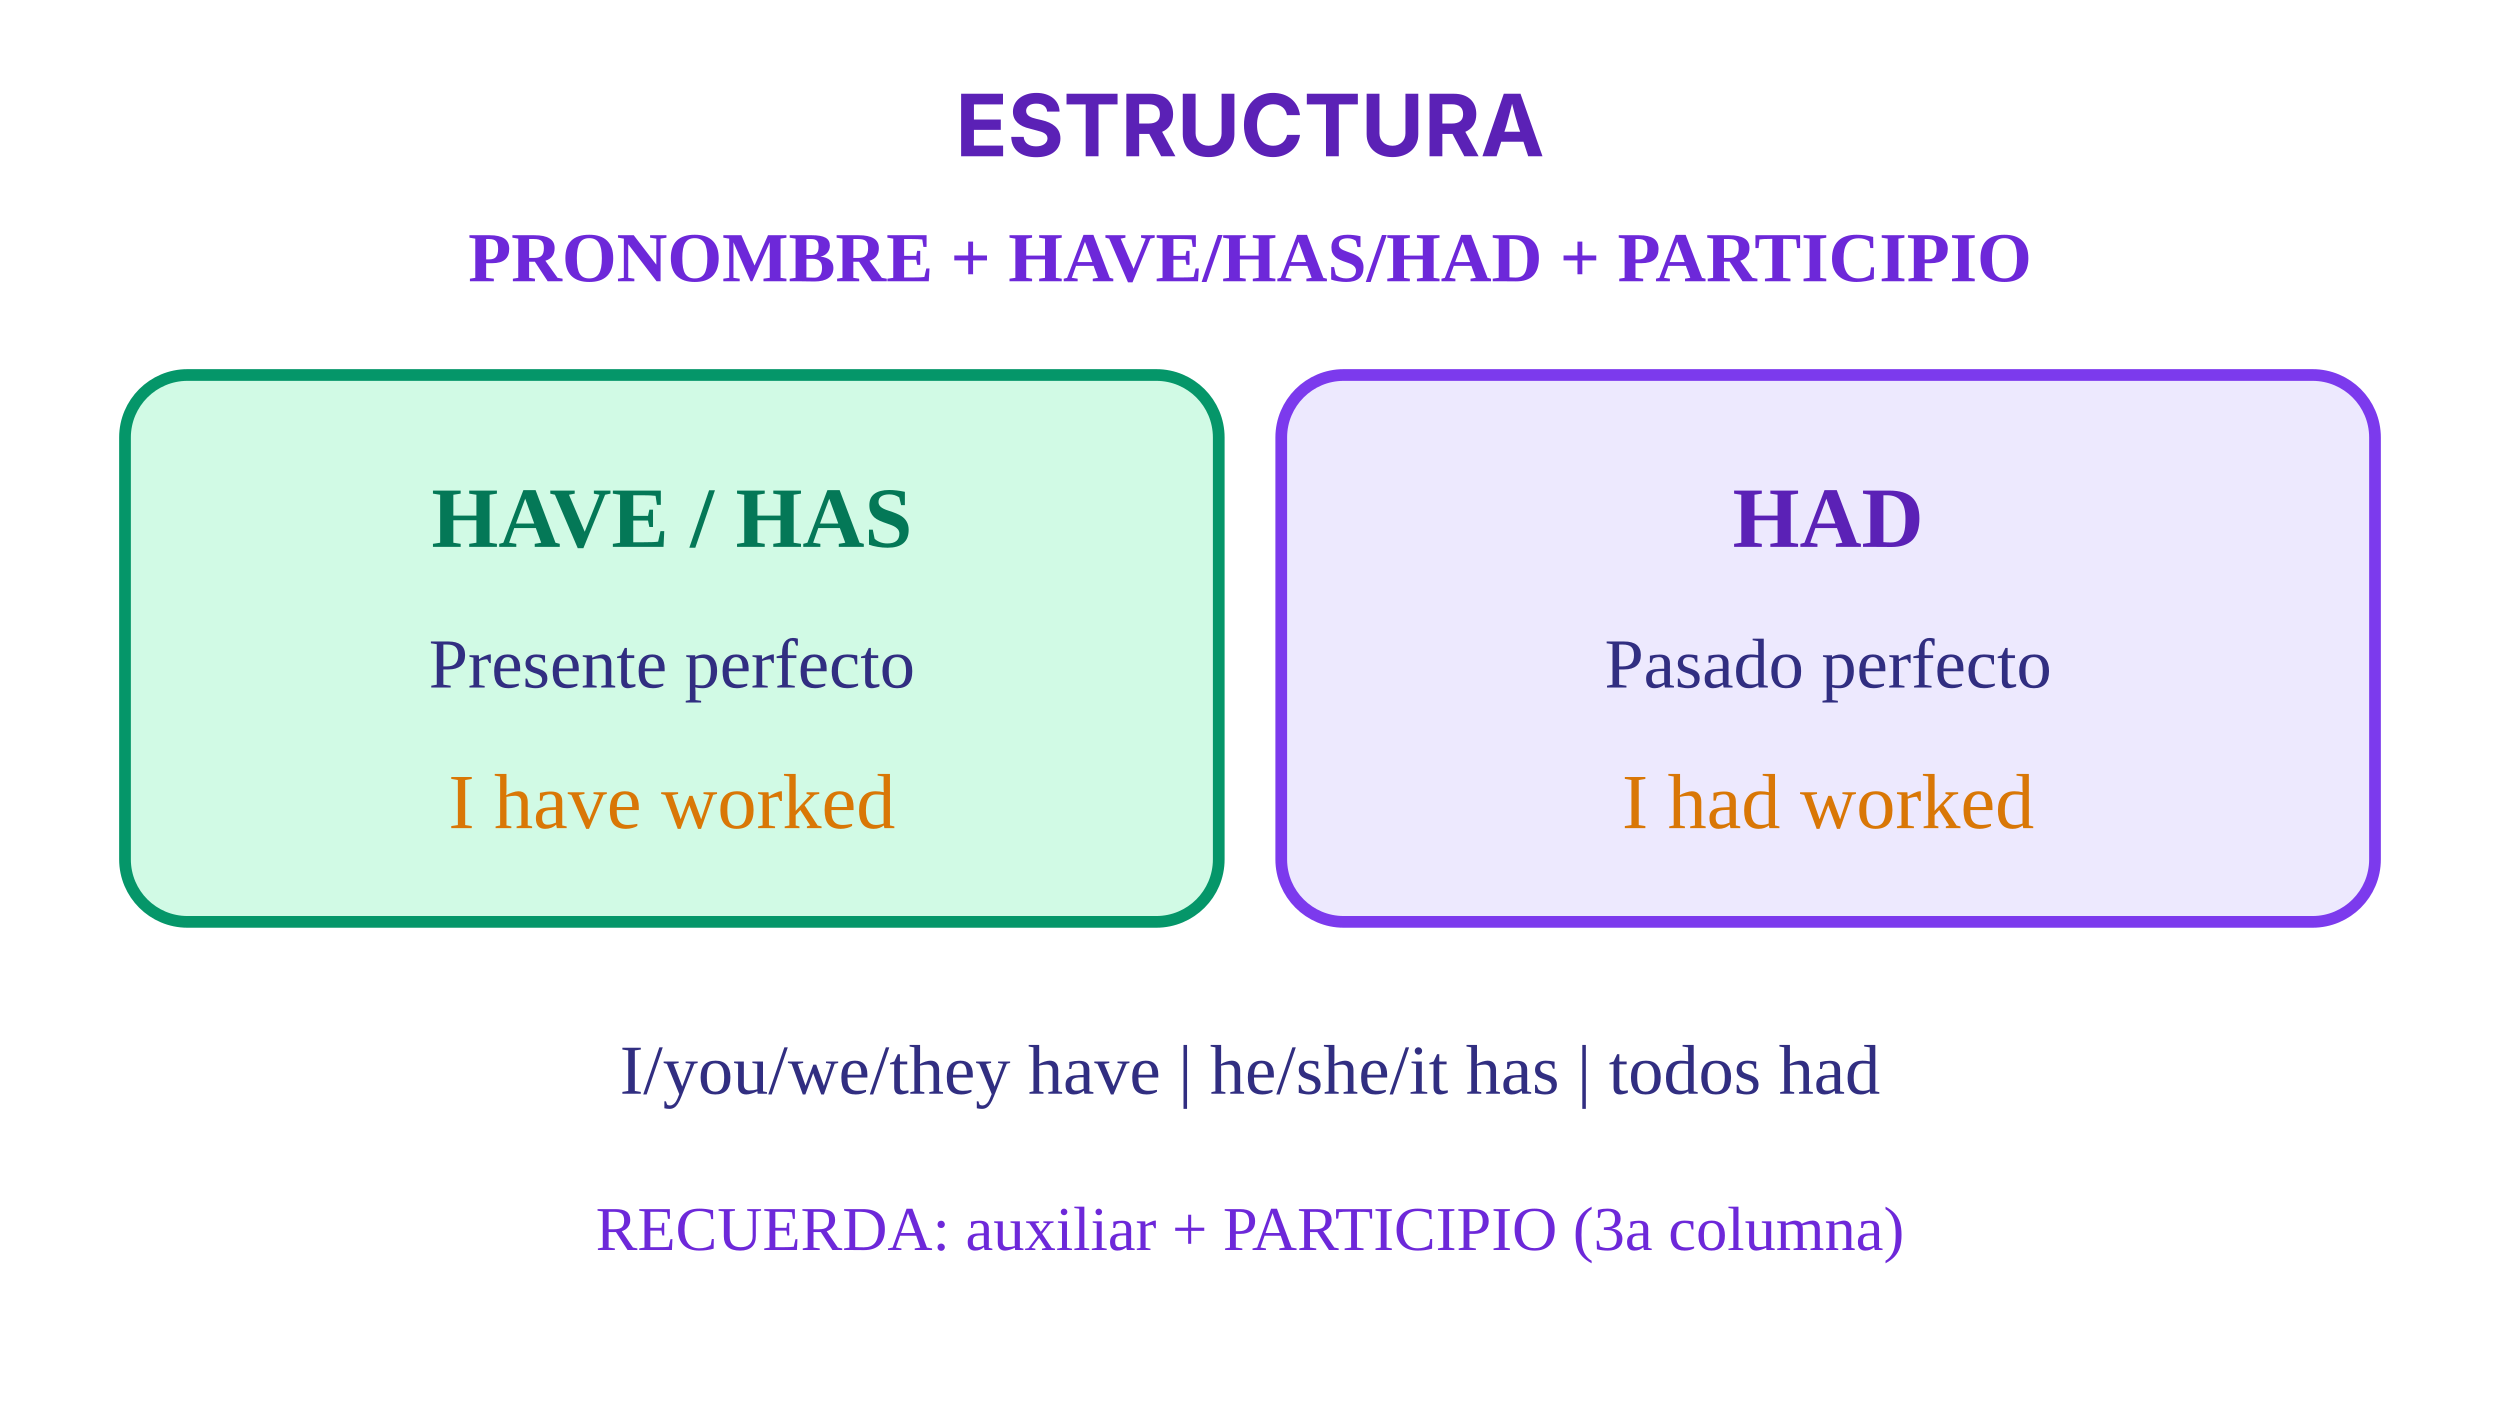
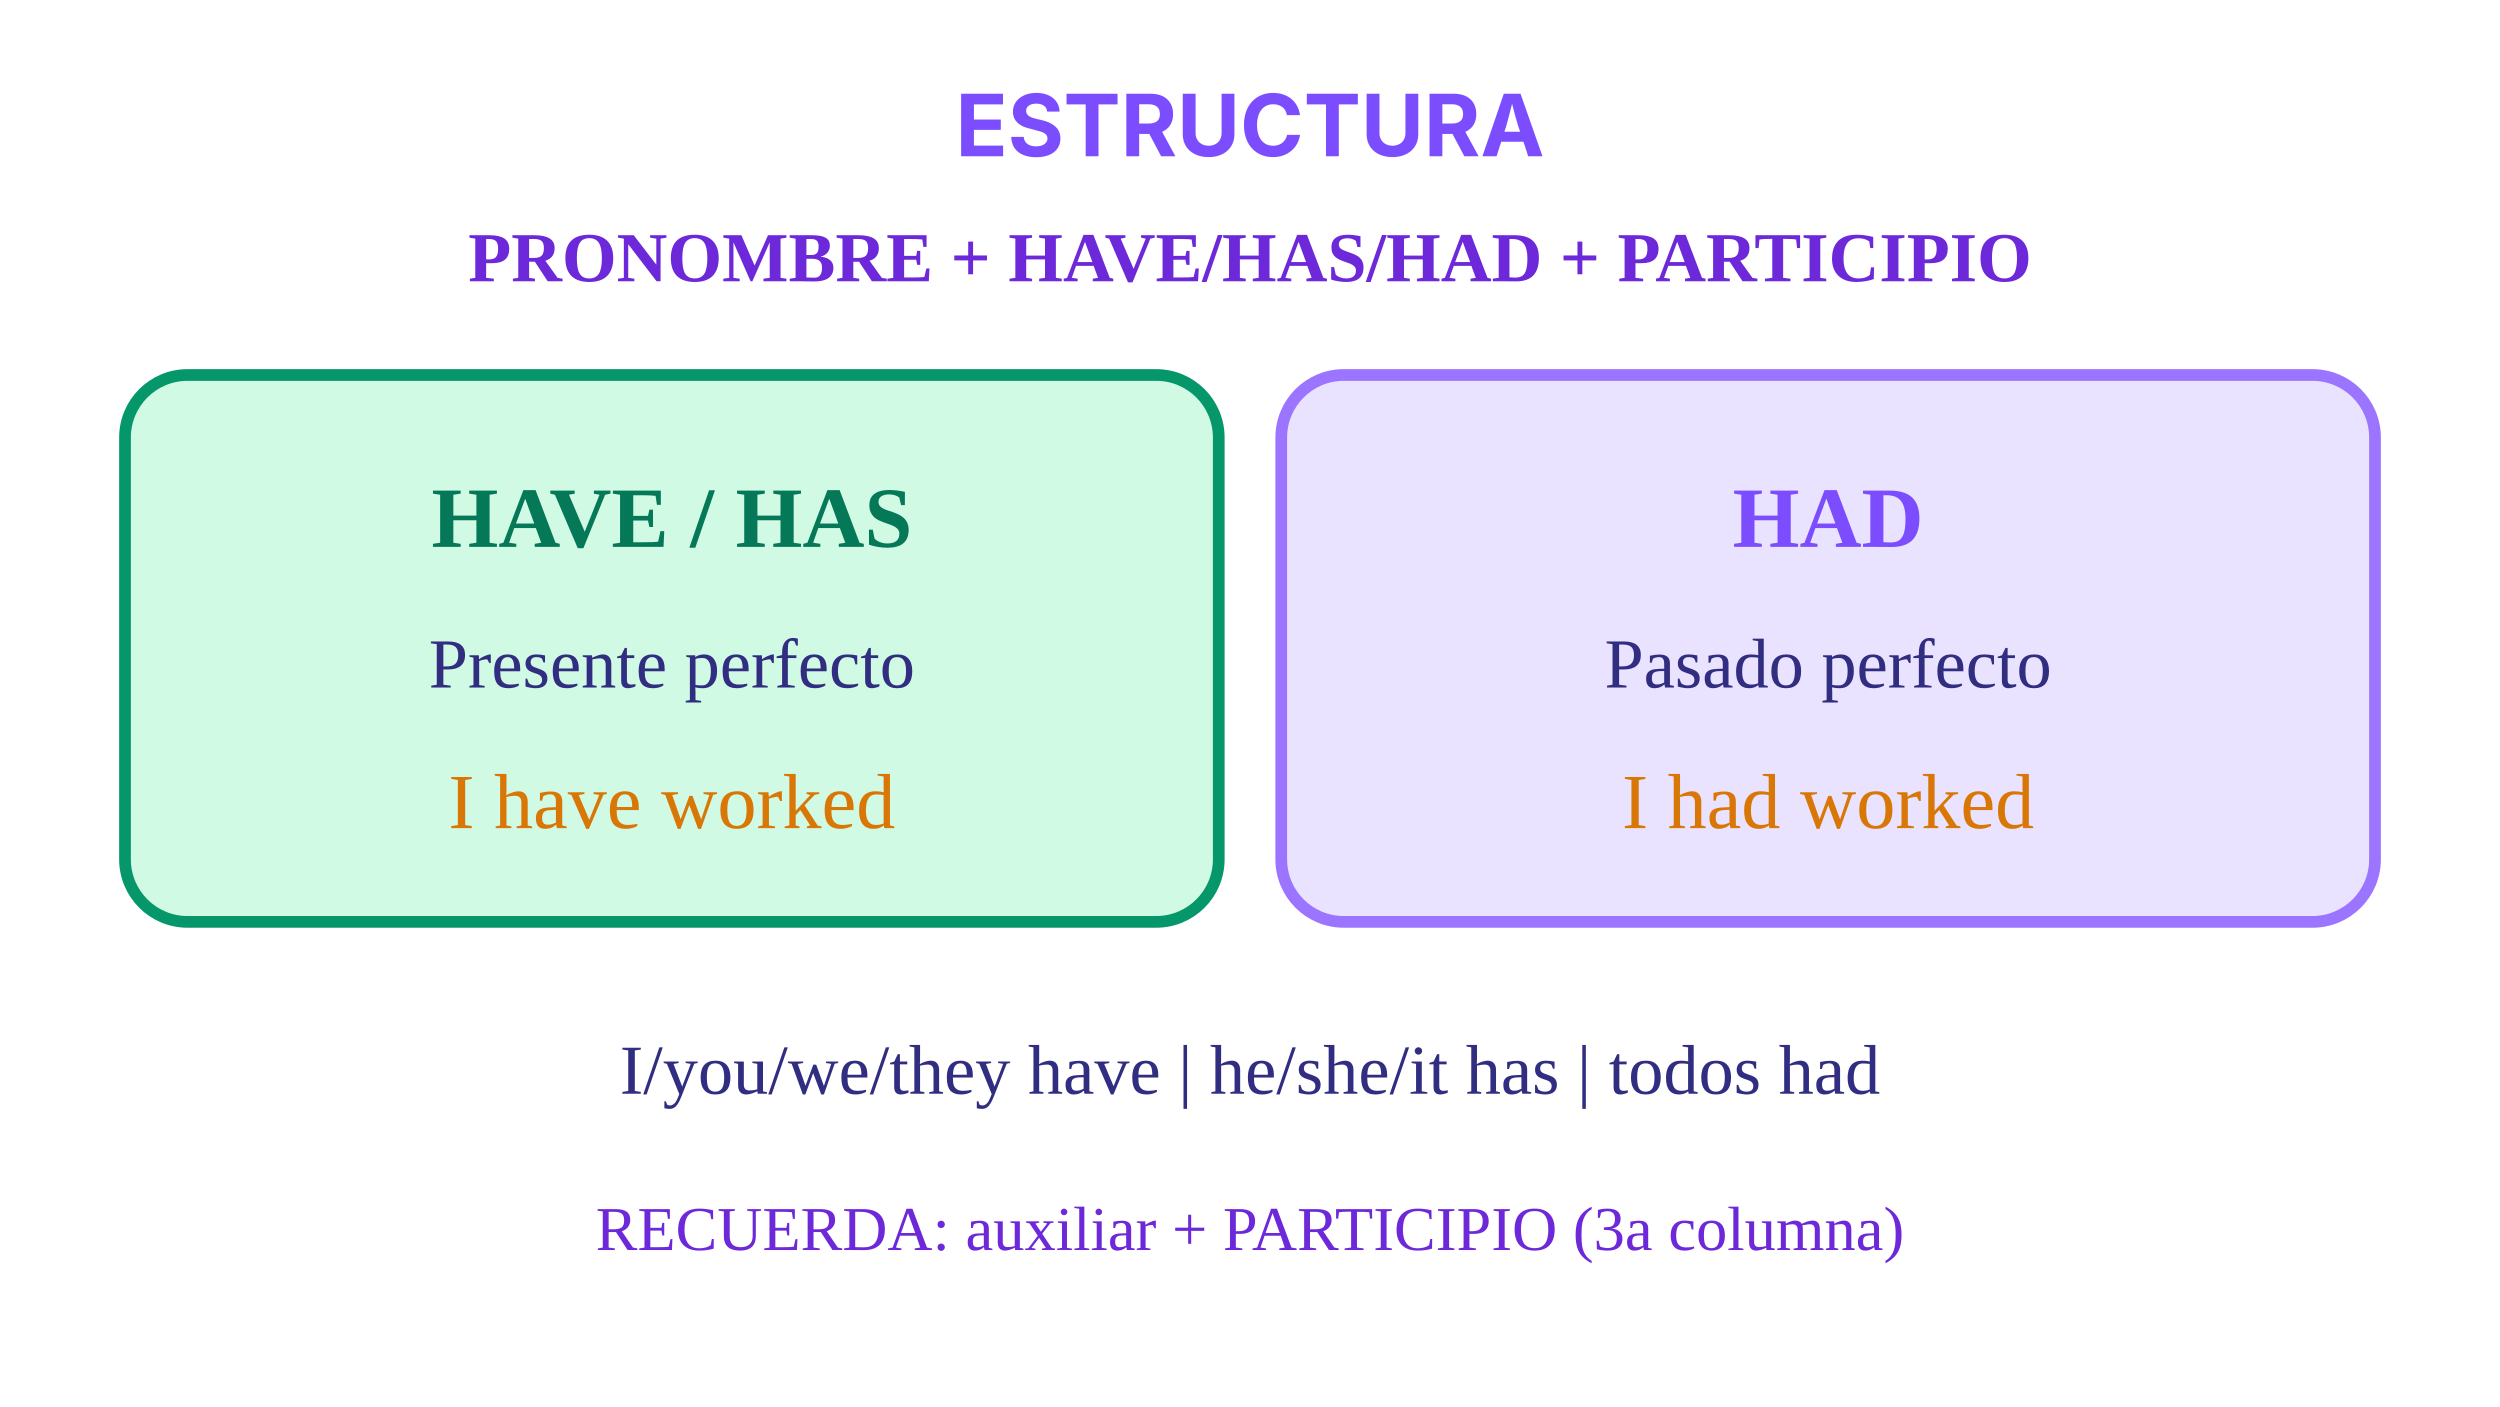
<svg xmlns="http://www.w3.org/2000/svg" viewBox="0 0 320 180" role="img" aria-label="Have Has Had">
  <rect width="320" height="180" rx="12" fill="none" />
-   <text x="160" y="20" text-anchor="middle" fill="#5B21B6" font-family="Inter,sans-serif" font-size="11" font-weight="bold">ESTRUCTURA</text>
+   <text x="160" y="20" text-anchor="middle" fill="#7B4DFF" font-family="Inter,sans-serif" font-size="11" font-weight="bold">ESTRUCTURA</text>
  <text x="160" y="36" text-anchor="middle" fill="#6d28d9" font-size="9" font-weight="bold">PRONOMBRE + HAVE/HAS/HAD + PARTICIPIO</text>
  <rect x="16" y="48" width="140" height="70" rx="8" fill="#d1fae5" stroke="#059669" stroke-width="1.5" />
  <text x="86" y="70" text-anchor="middle" fill="#047857" font-size="11" font-weight="bold">HAVE / HAS</text>
  <text x="86" y="88" text-anchor="middle" fill="#312e81" font-size="9">Presente perfecto</text>
  <text x="86" y="106" text-anchor="middle" fill="#D97706" font-size="10">I have worked</text>
-   <rect x="164" y="48" width="140" height="70" rx="8" fill="#ede9fe" stroke="#7c3aed" stroke-width="1.5" />
-   <text x="234" y="70" text-anchor="middle" fill="#5B21B6" font-size="11" font-weight="bold">HAD</text>
+   <rect x="164" y="48" width="140" height="70" rx="8" fill="rgba(123,77,255,0.16)" stroke="#9B74FF" stroke-width="1.5" />
+   <text x="234" y="70" text-anchor="middle" fill="#7B4DFF" font-size="11" font-weight="bold">HAD</text>
  <text x="234" y="88" text-anchor="middle" fill="#312e81" font-size="9">Pasado perfecto</text>
  <text x="234" y="106" text-anchor="middle" fill="#D97706" font-size="10">I had worked</text>
  <text x="160" y="140" text-anchor="middle" fill="#312e81" font-size="9">I/you/we/they have | he/she/it has | todos had</text>
  <text x="160" y="160" text-anchor="middle" fill="#6d28d9" font-size="8">RECUERDA: auxiliar + PARTICIPIO (3a columna)</text>
</svg>
